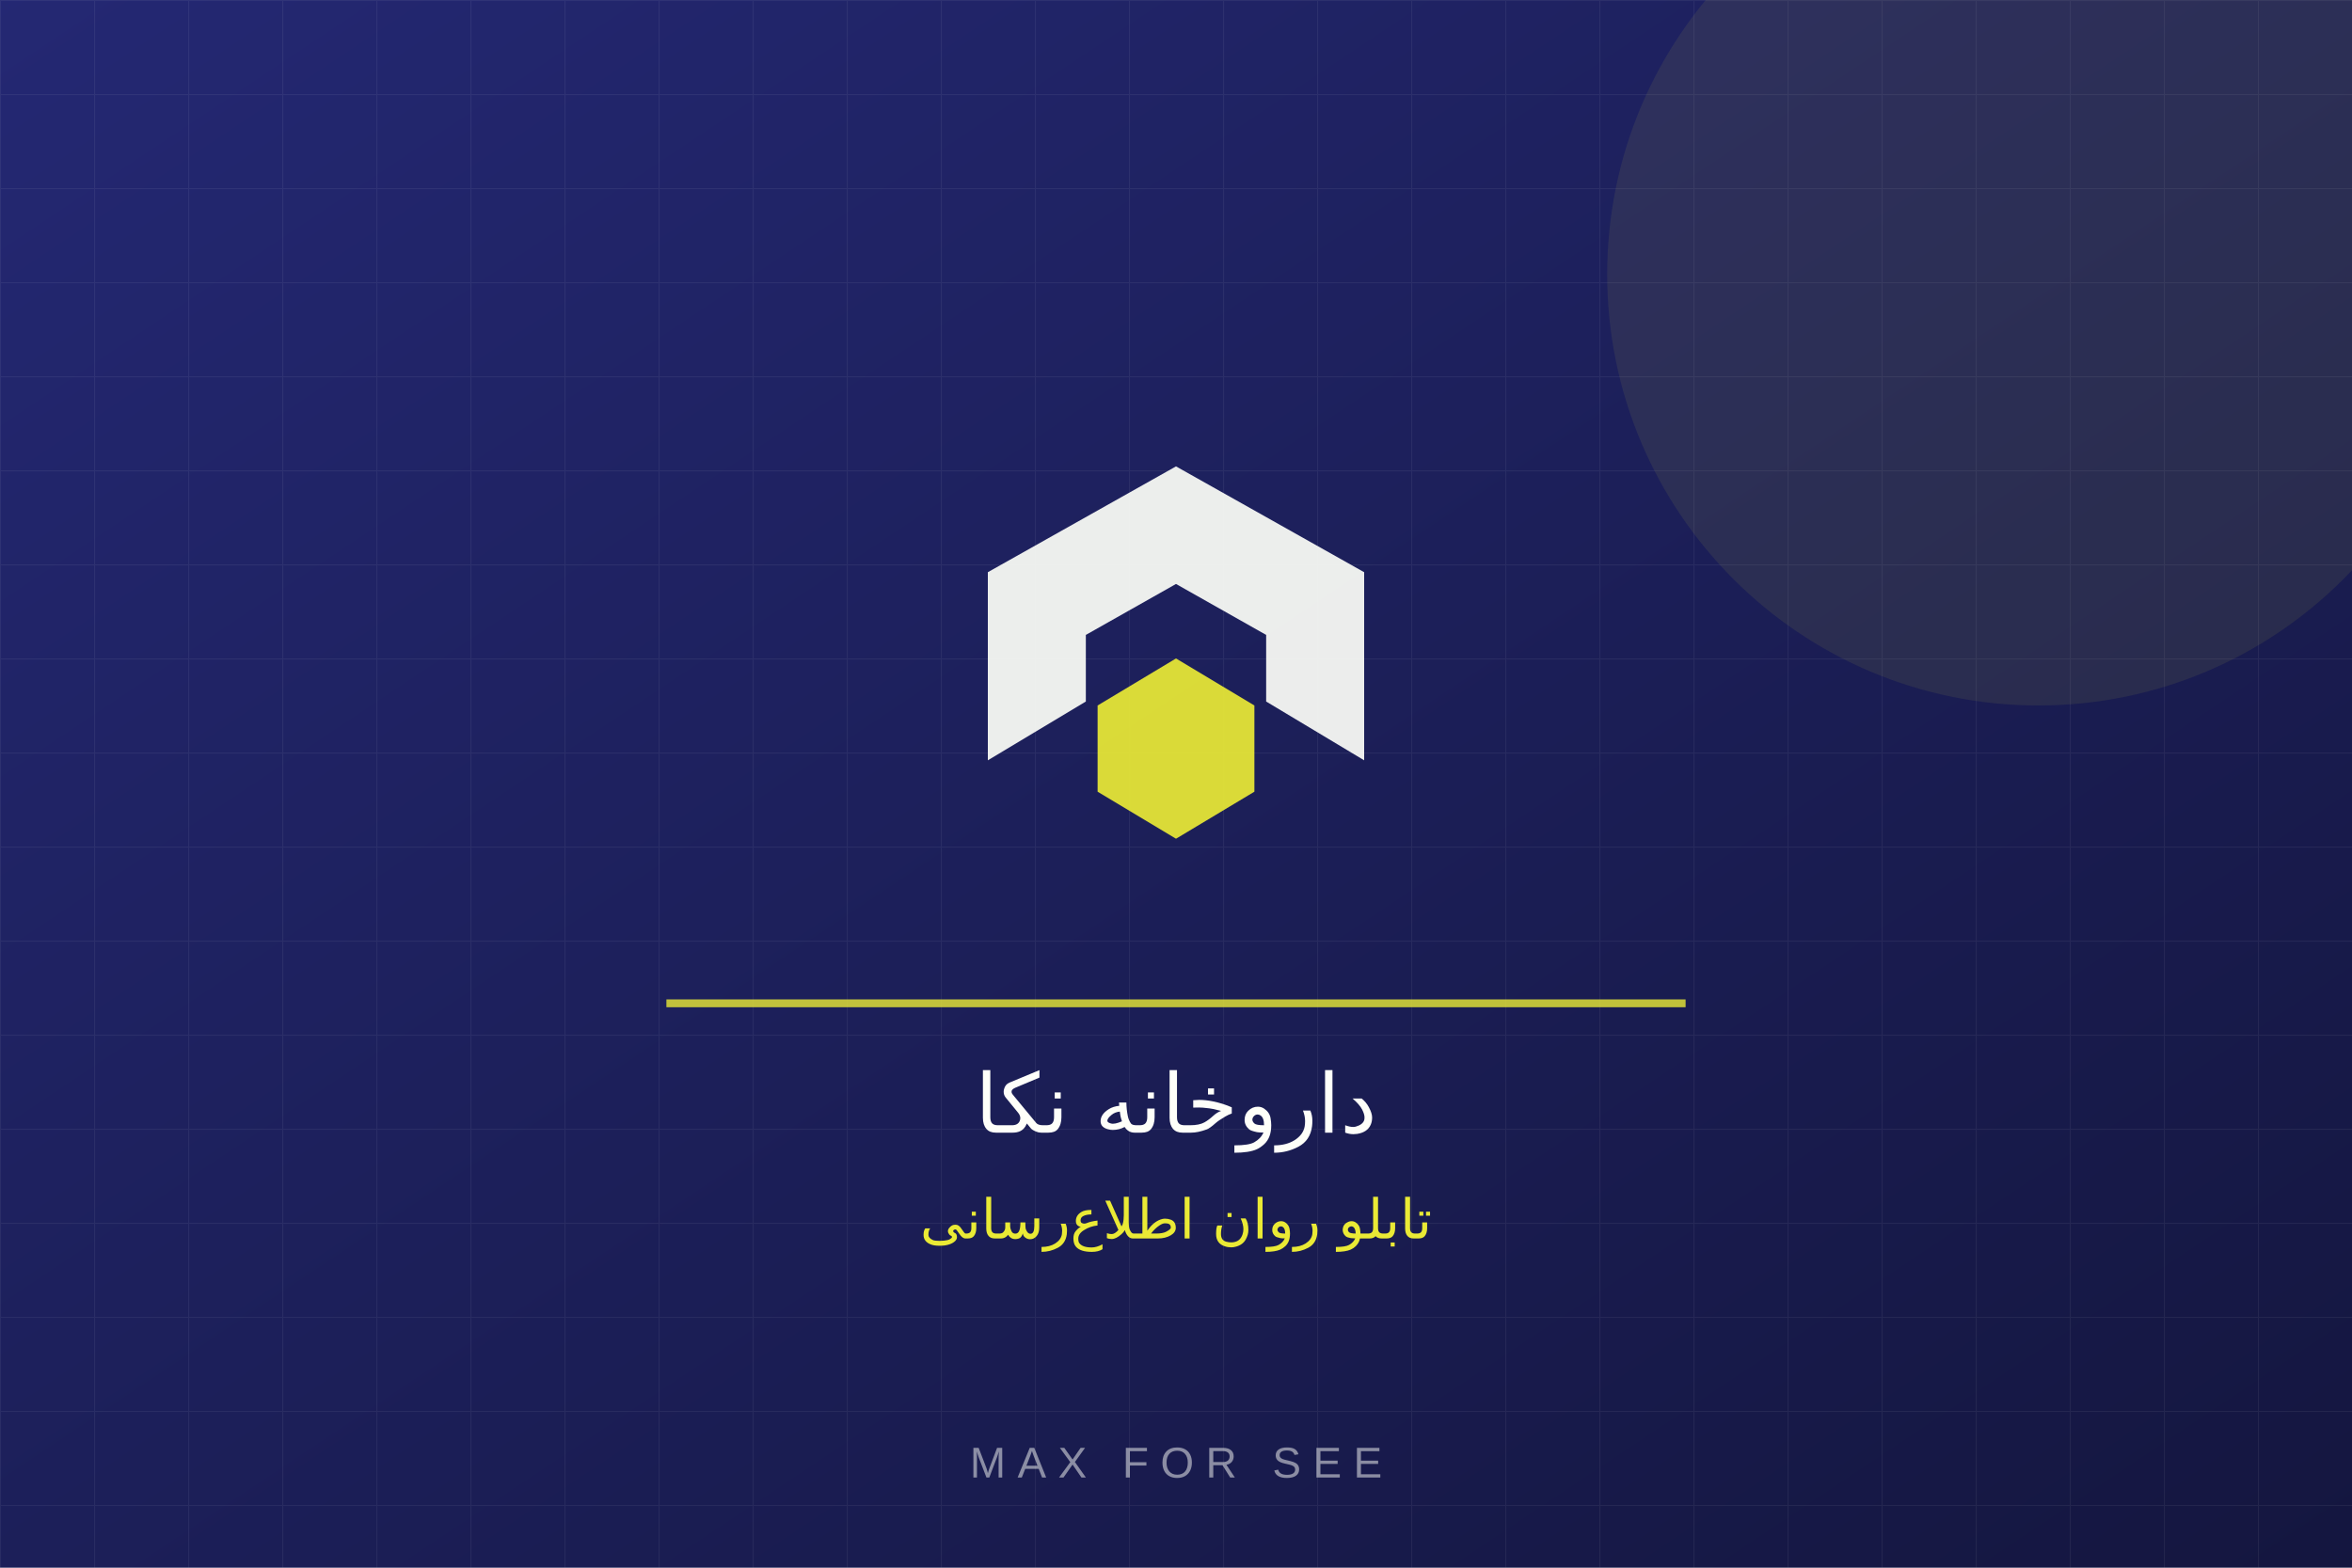
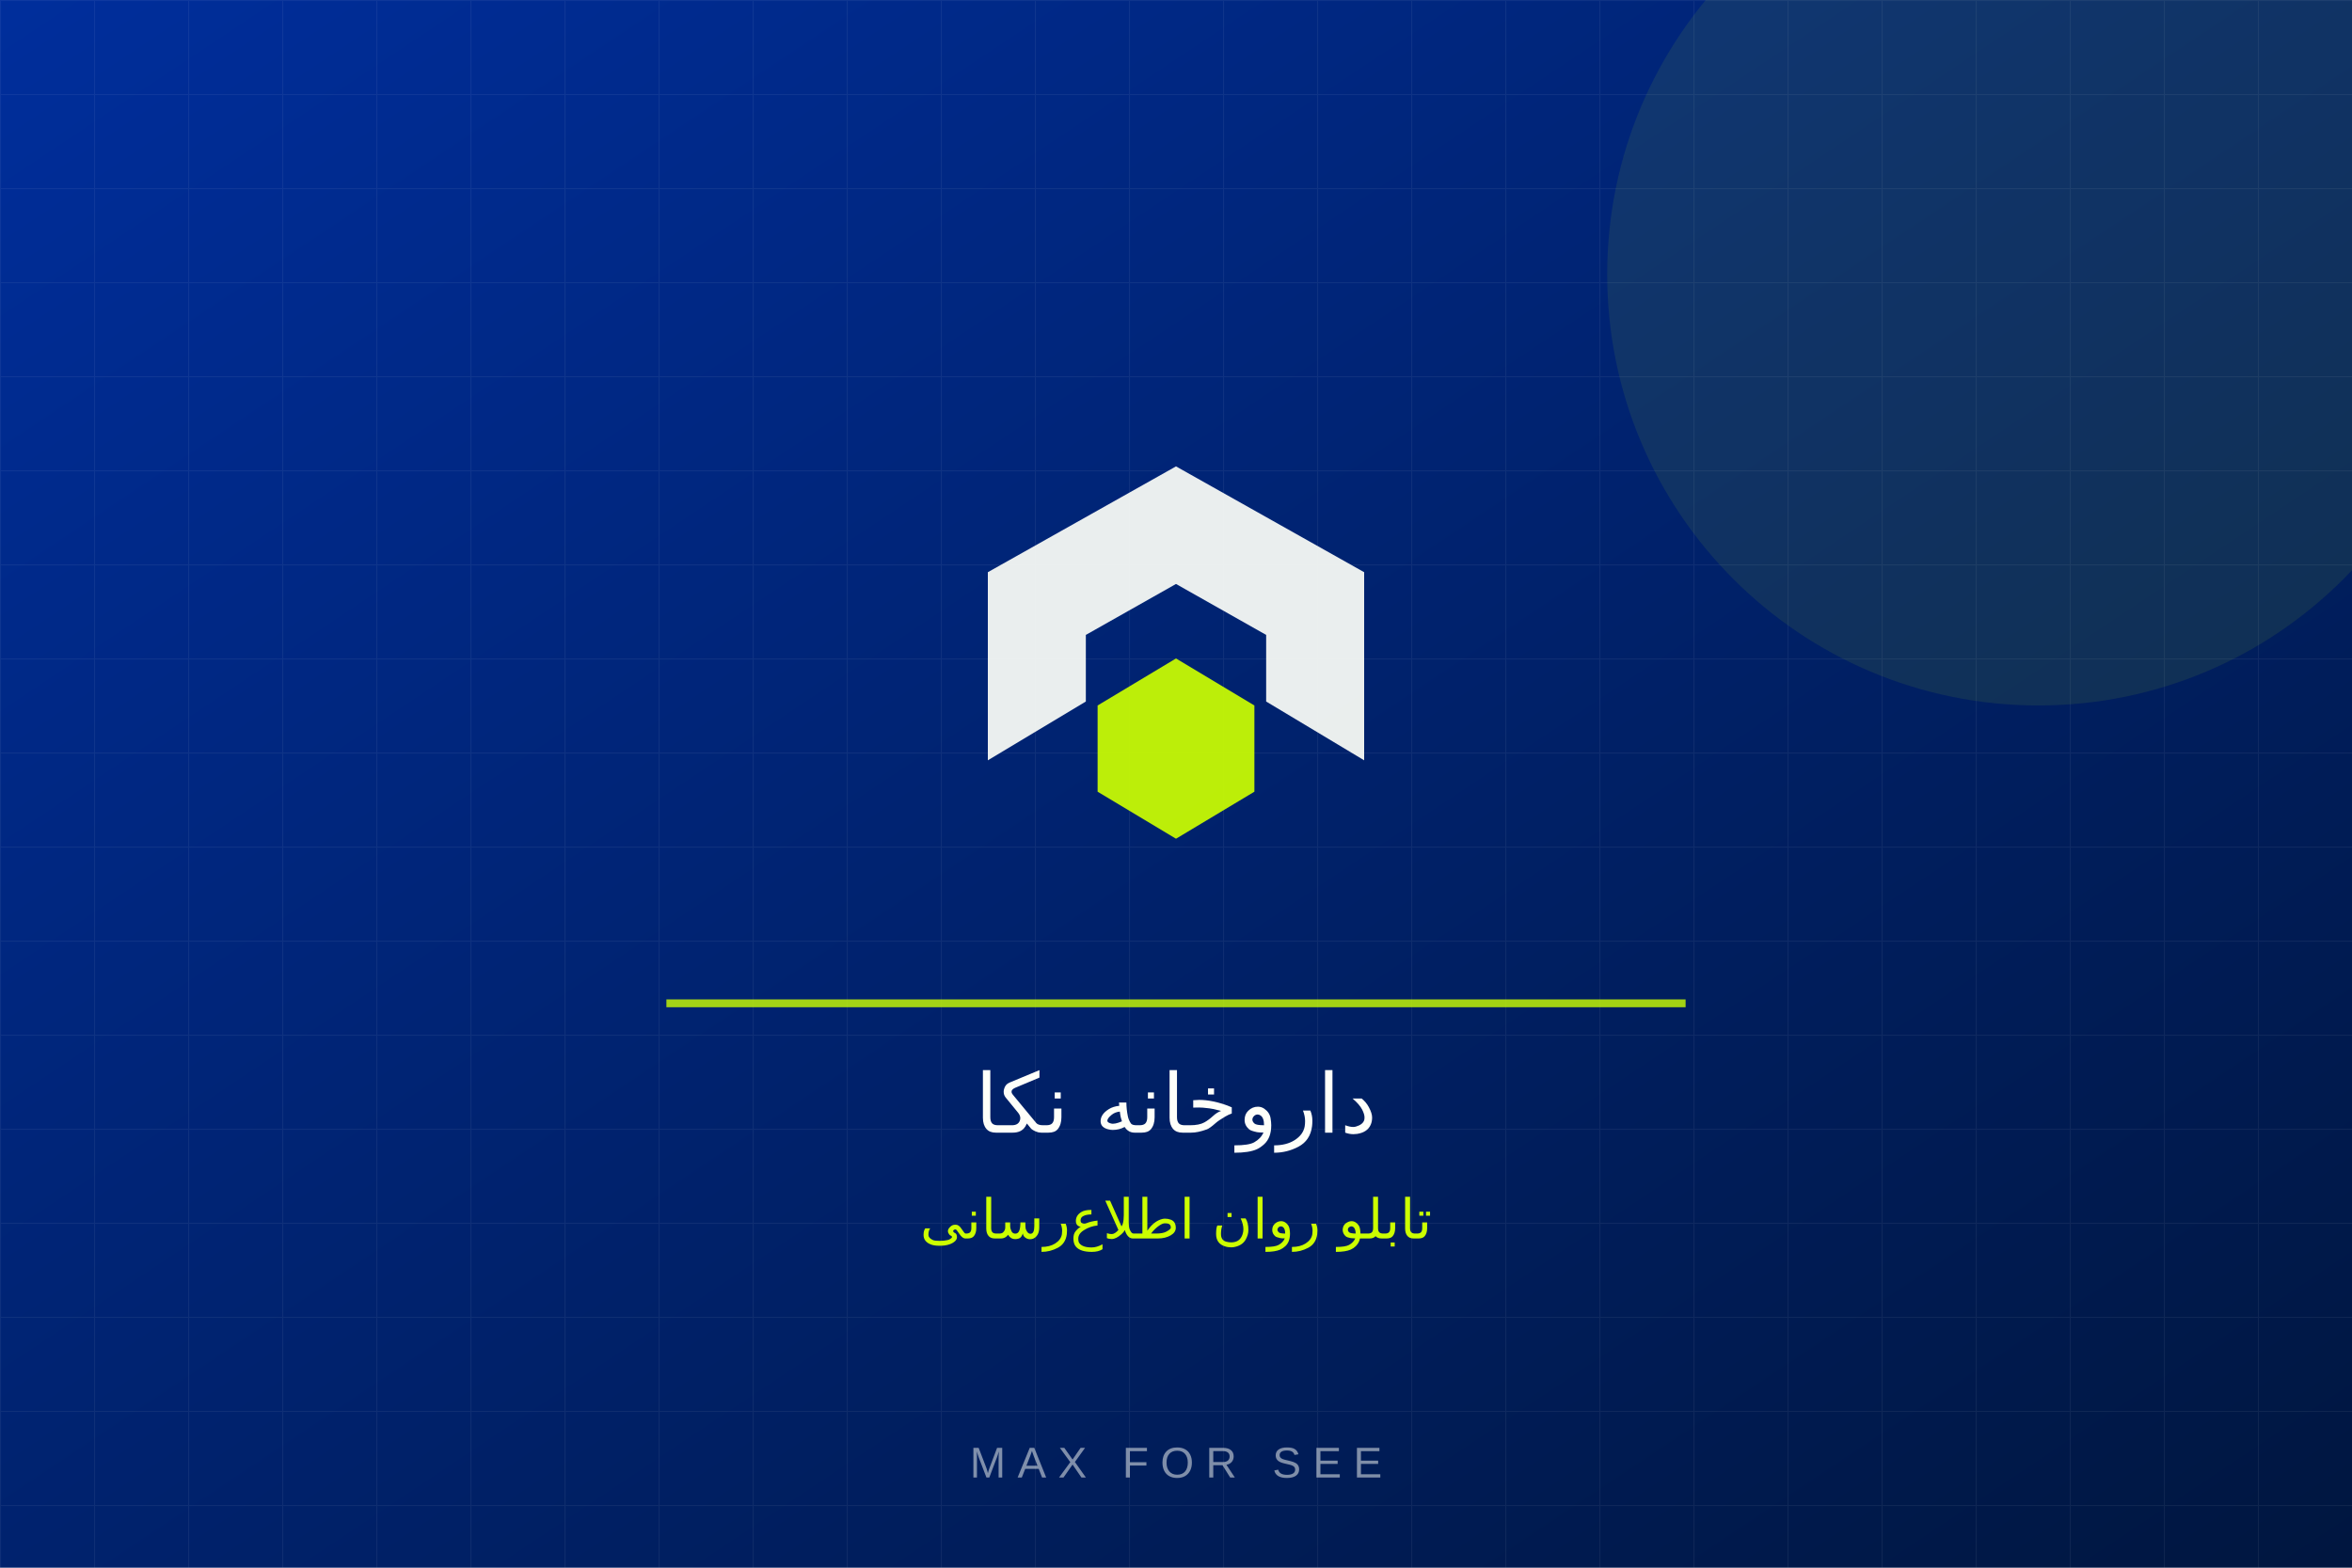
<svg xmlns="http://www.w3.org/2000/svg" width="1200" height="800" viewBox="0 0 1200 800" role="img" aria-label="داروخانه نکا - تابلو روان اطلاع‌رسانی">
  <defs>
    <linearGradient id="g5" x1="0" y1="0" x2="1" y2="1">
-       <stop offset="0%" stop-color="#242873" />
-       <stop offset="100%" stop-color="#14163f" />
+       <stop offset="0%" stop-color="#002e9c" />
+       <stop offset="100%" stop-color="#00163f" />
    </linearGradient>
    <pattern id="p5" width="48" height="48" patternUnits="userSpaceOnUse">
      <path d="M48 0H0v48" fill="none" stroke="#FEFFF9" stroke-opacity="0.06" stroke-width="1" />
    </pattern>
  </defs>
  <rect width="1200" height="800" fill="url(#g5)" />
  <rect width="1200" height="800" fill="url(#p5)" />
-   <circle cx="1040" cy="140" r="220" fill="#EAEA35" opacity="0.08" />
+   <circle cx="1040" cy="140" r="220" fill="#ccff00" opacity="0.08" />
  <g transform="translate(600, 330)">
    <polygon points="0,-92 96,-38 96,58 46,28 46,-6 0,-32 -46,-6 -46,28 -96,58 -96,-38" fill="#FEFFF9" opacity="0.92" />
-     <polygon points="0,6 40,30 40,74 0,98 -40,74 -40,30" fill="#EAEA35" opacity="0.92" />
+     <polygon points="0,6 40,30 40,74 0,98 -40,74 -40,30" fill="#ccff00" opacity="0.92" />
  </g>
-   <rect x="340" y="510" width="520" height="4" fill="#EAEA35" opacity="0.8" />
+   <rect x="340" y="510" width="520" height="4" fill="#ccff00" opacity="0.8" />
  <text x="600" y="578" text-anchor="middle" font-family="Tahoma, Arial, sans-serif" font-size="42" fill="#FEFFF9" direction="rtl">داروخانه نکا</text>
-   <text x="600" y="632" text-anchor="middle" font-family="Tahoma, Arial, sans-serif" font-size="28" fill="#EAEA35" direction="rtl">تابلو روان اطلاع‌رسانی</text>
+   <text x="600" y="632" text-anchor="middle" font-family="Tahoma, Arial, sans-serif" font-size="28" fill="#ccff00" direction="rtl">تابلو روان اطلاع‌رسانی</text>
  <text x="600" y="754" text-anchor="middle" font-family="Segoe UI, Arial, sans-serif" font-size="22" fill="#FEFFF9" opacity="0.5" letter-spacing="6">MAX FOR SEE</text>
</svg>
